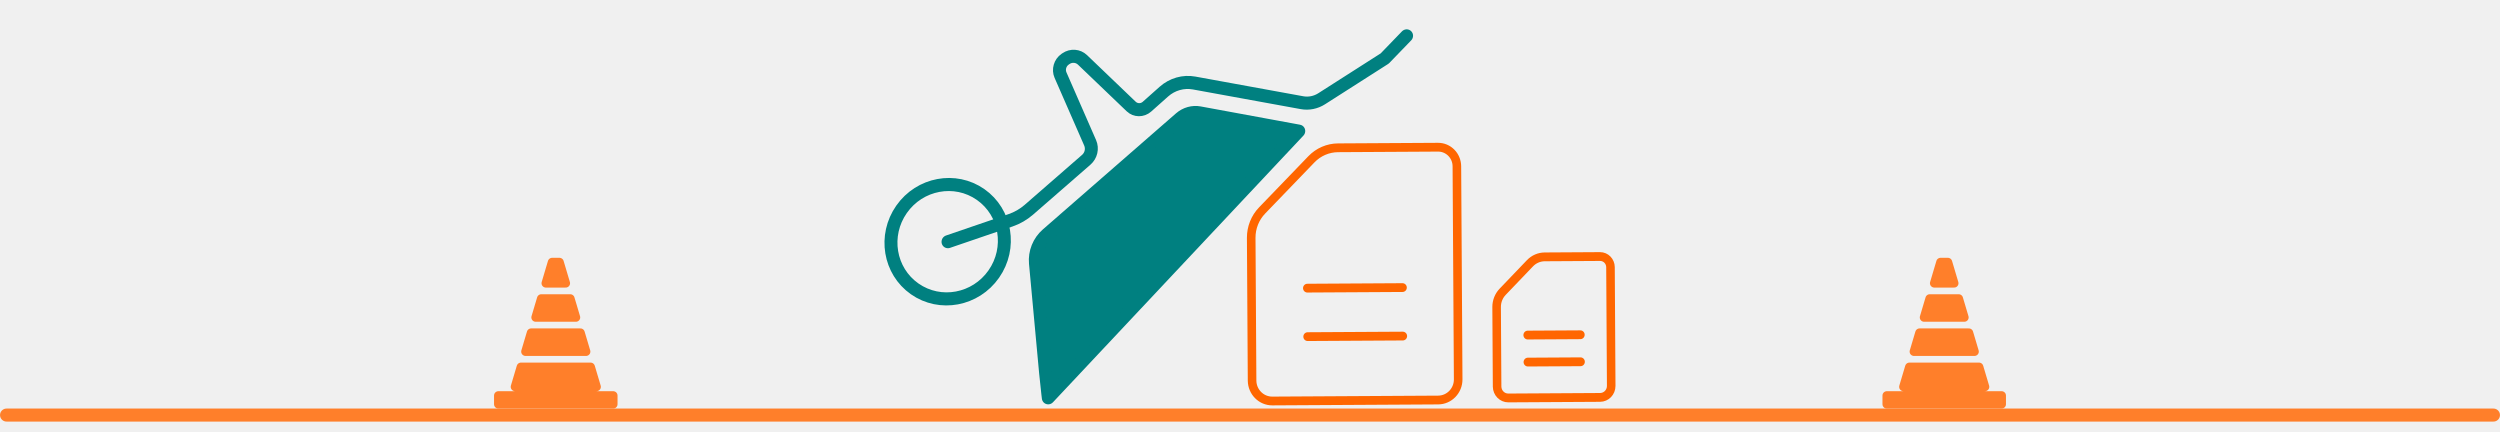
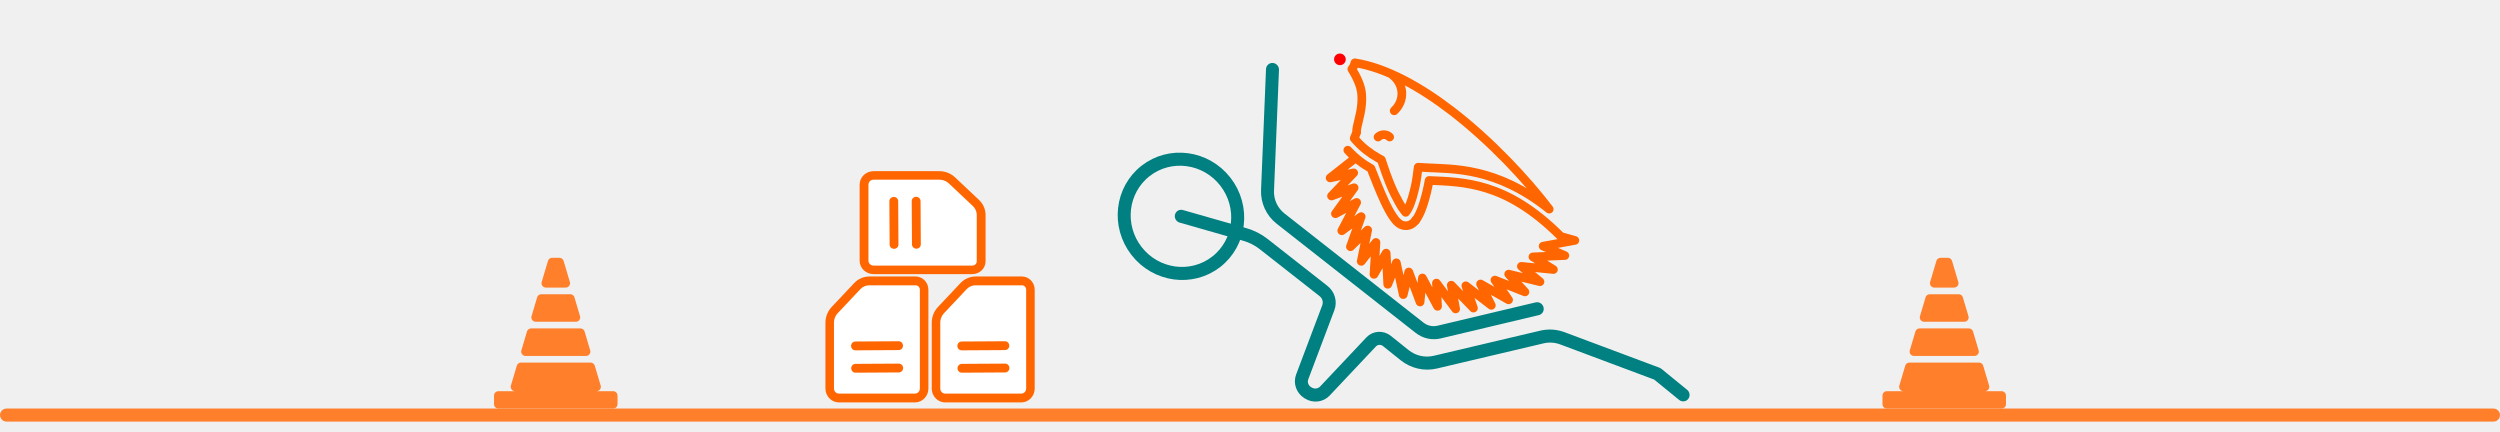
<svg xmlns="http://www.w3.org/2000/svg" version="1.1" id="svg1" width="2304.762" height="397.647" viewBox="0 0 2304.762 397.647" xml:space="preserve">
  <defs id="defs1" />
  <path style="fill:#ff0000;fill-rule:evenodd;stroke:#ff7f2a;stroke-width:12;stroke-linecap:round;stroke-linejoin:round;stroke-miterlimit:10;stroke-dasharray:none;stroke-dashoffset:2.6;stroke-opacity:1" d="M 6.03,382.657 H 2298.731" id="path16" />
-   <g id="g29" transform="matrix(1.476359,0,0,1.486549,-822.807,-179.1719)" style="stroke-width:0.675">
-     <g id="g3" transform="matrix(-0.4937182,0.00287631,0.00307717,0.5012341,1950.361,170.2933)" style="fill:none;stroke:#ff6600;stroke-width:10.855;stroke-dasharray:none">
-       <path style="fill:none;fill-rule:evenodd;stroke:#ff6600;stroke-width:10.855;stroke-linecap:round;stroke-linejoin:round;stroke-miterlimit:10;stroke-dasharray:none;stroke-dashoffset:2.6" d="m 979.525,151.565 1.8e-4,-50.766 A 23.708,23.708 135 0 1 1003.233,77.091 h 126.419 a 47.702,47.702 22.545 0 1 33.783,14.025 l 62.778,62.974 a 47.914,47.914 67.545 0 1 13.981,33.827 v 176.508 a 25.456,25.456 135 0 1 -25.456,25.456 l -209.757,0 a 25.456,25.456 45 0 1 -25.456,-25.456 l 0,-212.86" id="path1" />
-       <path style="fill:none;fill-rule:evenodd;stroke:#ff6600;stroke-width:10.855;stroke-linecap:round;stroke-linejoin:round;stroke-miterlimit:10;stroke-dasharray:none;stroke-dashoffset:2.6" d="m 1049.217,250.512 h 120.389" id="path2" />
-       <path style="fill:none;fill-rule:evenodd;stroke:#ff6600;stroke-width:10.855;stroke-linecap:round;stroke-linejoin:round;stroke-miterlimit:10;stroke-dasharray:none;stroke-dashoffset:2.6" d="m 1049.217,310.512 h 120.389" id="path20" />
+   <g id="g29" transform="matrix(1.476359,0,0,1.486549,-768.9447,-179.1719)" style="stroke-width:0.675">
+     <g id="g35" transform="matrix(-0.4474969,0.3469722,-0.3562328,-0.4544953,1842.896,31.39624)" style="stroke:#008080;stroke-width:1.18">
+       <path style="fill:none;fill-rule:evenodd;stroke:#008080;stroke-width:14.165;stroke-linecap:round;stroke-linejoin:round;stroke-miterlimit:10;stroke-dasharray:none;stroke-dashoffset:2.6;stroke-opacity:1" d="m 917.827,465.112 86.013,-99.345 a 36.194,36.194 103.32 0 0 7.718,-32.598 L 964.665,148.481 A 24.873,24.873 49.947 0 0 950.73,131.905 L 849.697,86.625" id="path34" transform="translate(-40.64183,-86.3757)" />
+       <path style="fill:none;fill-rule:evenodd;stroke:#008080;stroke-width:14.165;stroke-linecap:round;stroke-linejoin:round;stroke-miterlimit:10;stroke-dasharray:none;stroke-dashoffset:2.6;stroke-opacity:1" d="m 762.867,-71.968 8.141,34.852 58.416,93.065 a 38.629,38.629 41.059 0 0 16.862,14.688 l 109.659,49.359 a 38.894,38.894 50.286 0 1 21.83,26.281 l 5.768,23.731 a 12.775,12.775 33.901 0 0 14.311,9.617 l 73.303,-11.005 a 14.507,14.507 30.304 0 1 15.71,9.182 l 0.357,0.938 a 13.912,13.912 109.164 0 1 -5.873,16.901 l -69.397,41.399 a 15.655,15.655 112.453 0 0 -7.151,17.305 l 20.22,79.467 a 58.896,58.896 64.506 0 0 9.864,20.685 l 42.906,57.536" id="path35" transform="translate(-22.24731,-97.49388)" />
+       <circle style="fill:none;fill-rule:evenodd;stroke:#008080;stroke-width:14.165;stroke-linecap:round;stroke-linejoin:round;stroke-miterlimit:10;stroke-dasharray:none;stroke-dashoffset:2.6;stroke-opacity:1" id="circle35" cx="1055.851" cy="314.769" r="61.969" />
    </g>
-     <g id="use21" transform="matrix(-0.2733387,0.0016027,0.00170362,0.2792903,1830.554,256.4848)" style="fill:none;stroke:#ff6600;stroke-width:19.544;stroke-dasharray:none">
-       <path style="fill:none;fill-rule:evenodd;stroke:#ff6600;stroke-width:19.544;stroke-linecap:round;stroke-linejoin:round;stroke-miterlimit:10;stroke-dasharray:none;stroke-dashoffset:2.6" d="m 979.525,151.565 1.8e-4,-50.766 A 23.708,23.708 135 0 1 1003.233,77.091 h 126.419 a 47.702,47.702 22.545 0 1 33.783,14.025 l 62.778,62.974 a 47.914,47.914 67.545 0 1 13.981,33.827 v 176.508 a 25.456,25.456 135 0 1 -25.456,25.456 l -209.757,0 a 25.456,25.456 45 0 1 -25.456,-25.456 l 0,-212.86" id="path26" />
-       <path style="fill:none;fill-rule:evenodd;stroke:#ff6600;stroke-width:19.544;stroke-linecap:round;stroke-linejoin:round;stroke-miterlimit:10;stroke-dasharray:none;stroke-dashoffset:2.6" d="m 1049.217,250.512 h 120.389" id="path27" />
-       <path style="fill:none;fill-rule:evenodd;stroke:#ff6600;stroke-width:19.544;stroke-linecap:round;stroke-linejoin:round;stroke-miterlimit:10;stroke-dasharray:none;stroke-dashoffset:2.6" d="m 1049.217,310.512 h 120.389" id="path28" />
+     <g id="g62" transform="matrix(-0.2813613,-0.278364,0.2794829,-0.276165,1409.249,382.6491)" style="stroke-width:13.694;stroke-dasharray:none">
+       <g id="g17" transform="matrix(0.8774663,0,0,0.8774663,-626.7026,611.1519)" style="stroke-width:15.607;stroke-dasharray:none">
+         <path style="fill:#ff0000;fill-rule:evenodd;stroke:none;stroke-width:15.607;stroke-linecap:round;stroke-linejoin:round;stroke-miterlimit:10;stroke-dasharray:none" d="m 1290.879,-337.371 c 0,5.79 -4.693,10.483 -10.483,10.483 -5.79,10e-6 -10.483,-4.693 -10.483,-10.483 0,-5.79 4.693,-10.483 10.483,-10.483 5.79,-1e-5 10.483,4.693 10.483,10.483 z" id="path11" />
+         <g id="g15" style="stroke-width:15.607;stroke-dasharray:none">
+           <path style="fill:#008080;fill-opacity:1;fill-rule:evenodd;stroke:#ff6600;stroke-width:13.694;stroke-linecap:round;stroke-linejoin:round;stroke-miterlimit:10;stroke-dasharray:none" d="m 233.488,219.205 c -0.006,-0.061 -0.024,-0.127 -0.029,-0.188 l 0.035,0.355 c -0.006,-0.055 8e-5,-0.113 -0.006,-0.168 z" id="path13" transform="matrix(1.139645,0,0,1.139645,714.2184,-696.4961)" />
+           <path style="fill:none;fill-rule:evenodd;stroke:#ff6600;stroke-width:15.607;stroke-linecap:round;stroke-linejoin:round;stroke-miterlimit:10;stroke-dasharray:none" d="m 964.195,-614.518 11.611,42.703 -41.654,-37.867 16.475,38.473 -49.127,-31.926 21.703,35.977 -52.326,-24.041 27.496,33.771 -55.105,-17.014 30.914,28.363 -57.113,-8.656 35.682,24.842 -57.092,-1.051 37.924,18.828 -57.049,7.467 40.719,13.623 -55.52,15.387 42.318,7.922 -52.922,23.033 43.107,2.057 -49.129,30.143 42.959,-3.988 -44.473,36.729 41.932,-9.941 -38.605,42.369 39.307,-15.631 -32.773,47.766 22.74,-12.807 h 1.496 c 69.227,0 116.696,-13.595 153.092,-32.701 34.621,-18.175 59.319,-41.467 82.977,-63.475 -7.321,-10.671 -15.609,-23.784 -22.27,-36.816 -4.633,-9.065 -8.627,-18.295 -10.5,-26.582 -0.937,-4.147 -1.478,-8.498 -0.848,-12.891 0.646,-4.501 2.892,-9.465 7.205,-12.734 0.016,-0.012 0.031,-0.023 0.047,-0.035 3.91,-3.114 8.199,-4.355 12.713,-4.607 4.314,-0.241 8.958,0.464 13.246,1.258 9.076,1.681 19.655,5.045 30.812,9.162 18.736,6.914 39.729,16.224 58.334,24.467 15.386,-4.517 32.553,-6.826 52.531,-6.088 l -19.484,-0.596 6.592,-57.432 -23.311,36.447 -1.43,-57.795 -18.033,39.35 -9.42,-57.033 -12.406,41.484 -17.232,-55.164 -6.537,42.816 -24.707,-52.223 -0.545,43.311 -31.701,-48.258 5.463,42.967 z" id="path23-8" transform="translate(0,45.58579)" />
+           <path style="fill:none;fill-opacity:1;fill-rule:evenodd;stroke:#ff6600;stroke-width:15.607;stroke-linecap:round;stroke-linejoin:round;stroke-miterlimit:10;stroke-dasharray:none" d="m 1002.953,-494.871 c 0.01,0.062 0.014,0.127 0.022,0.193 l 0.01,0.068 0.01,0.066 c 0.41,4.516 2.326,10.582 5.25,17.102 2.924,6.519 6.807,13.527 10.912,20.318 1.602,2.65 5.724,10.268 15.73,23.412 l 9.568,12.566 -11.764,10.535 c -33.666,30.147 -86.05,89.405 -207.06,102.711 65.582,9.082 159.493,12.882 247.529,1.461 71.031,-9.215 138.247,-28.426 183.871,-61.811 -2.215,-3.519 -3.65,-7.572 -4.082,-11.928 -15.304,-3.679 -32.344,-9.417 -44.029,-19.34 -19.118,-16.234 -28.966,-37.349 -36.42,-48.391 -1.895,-2.808 -3.657,-4.995 -5.16,-6.357 l -1.02,-0.924 -0.486,-1.285 c -1.353,-3.579 -2.657,-6.567 -3.959,-9.311 l -3.939,-0.271 c -17.997,-1.236 -34.864,1.044 -51.16,5.646 l -6.453,1.826 -5.975,-3.055 c -24.805,-12.665 -41.22,-19.319 -50.272,-22.588 -2.414,-0.872 -4.303,-1.503 -5.689,-1.943 -2.079,-0.66 -2.087,-0.657 -2.9,-0.859 l -0.246,-0.061 -0.24,-0.082 c -7.109,-2.454 -13.863,-4.474 -19.832,-5.816 -3.144,-0.707 -6.11,-1.087 -9.004,-1.553 -1.356,-0.218 -2.441,-0.313 -3.205,-0.332 z" id="path7" transform="translate(0,45.58579)" />
+           <path id="path9" style="fill:none;fill-rule:evenodd;stroke:#ff6600;stroke-width:15.607;stroke-linecap:round;stroke-linejoin:round;stroke-miterlimit:10;stroke-dasharray:none" d="m 1118.878,-373.332 c 8.077,-0.005 14.62,-6.653 14.615,-14.849" />
+           <path id="path62" style="fill:none;fill-rule:evenodd;stroke:#ff6600;stroke-width:15.607;stroke-linecap:round;stroke-linejoin:round;stroke-miterlimit:10;stroke-dasharray:none" d="m 1146.418,-334.039 c -0.723,26.658 20.207,46.189 46.747,43.624" />
+         </g>
+       </g>
    </g>
-     <g id="g35" transform="matrix(-0.4648099,-0.3237448,-0.3323167,0.4720258,1744.46,463.6701)" style="stroke:#008080;stroke-width:1.18">
-       <path style="fill:#008080;fill-rule:evenodd;stroke:#008080;stroke-width:14.165;stroke-linecap:round;stroke-linejoin:round;stroke-miterlimit:10;stroke-dasharray:none;stroke-dashoffset:2.6;stroke-opacity:1" d="m 907.37,476.531 2.687,-2.934 a 825.819,825.819 131.684 0 0 15.301,-17.183 l 78.482,-90.646 a 36.194,36.194 103.32 0 0 7.718,-32.598 L 964.665,148.481 A 24.873,24.873 49.947 0 0 950.73,131.905 L 849.697,86.625 Z" id="path34" transform="translate(-40.64183,-86.3757)" />
-       <path style="fill:none;fill-rule:evenodd;stroke:#008080;stroke-width:14.165;stroke-linecap:round;stroke-linejoin:round;stroke-miterlimit:10;stroke-dasharray:none;stroke-dashoffset:2.6;stroke-opacity:1" d="m 794.163,-52.906 5.426,33.392 31.501,74.595 a 29.752,29.752 45.67 0 0 15.196,15.556 l 109.659,49.359 a 38.894,38.894 50.286 0 1 21.83,26.281 l 5.768,23.731 a 12.775,12.775 33.901 0 0 14.311,9.617 l 73.303,-11.005 a 14.507,14.507 30.304 0 1 15.71,9.182 l 0.357,0.938 a 13.912,13.912 109.164 0 1 -5.873,16.901 l -69.397,41.399 a 15.655,15.655 112.453 0 0 -7.151,17.305 l 20.22,79.467 a 58.896,58.896 64.506 0 0 9.864,20.685 l 42.906,57.536" id="path35" transform="translate(-22.24731,-97.49388)" />
-       <circle style="fill:none;fill-rule:evenodd;stroke:#008080;stroke-width:14.165;stroke-linecap:round;stroke-linejoin:round;stroke-miterlimit:10;stroke-dasharray:none;stroke-dashoffset:2.6;stroke-opacity:1" id="circle35" cx="1055.851" cy="314.769" r="61.969" />
+     <g id="g63" transform="translate(40.64053)">
+       <g id="g5" transform="matrix(-0.00133525,-0.2234467,-0.2326869,0.00139266,1112.127,506.2066)" style="fill:none;stroke:#ff6600;stroke-width:23.682;stroke-dasharray:none">
+         <path style="fill:#ffffff;fill-rule:evenodd;stroke:#ff6600;stroke-width:23.682;stroke-linecap:round;stroke-linejoin:round;stroke-miterlimit:10;stroke-dasharray:none;stroke-dashoffset:2.6" d="m 978.04,151.574 -0.316,-50.764 a 23.696,23.696 134.657 0 1 23.559,-23.843 l 128.363,-0.737 a 46.969,46.969 22.532 0 1 33.709,13.985 l 62.932,63.802 a 48.707,48.707 67.518 0 1 14.03,33.901 l 1.1,176.501 a 25.443,25.443 134.657 0 1 -25.297,25.601 l -211.131,1.212 a 25.468,25.468 44.657 0 1 -25.614,-25.309 l -1.336,-214.348" id="path3" />
+         <path style="fill:none;fill-rule:evenodd;stroke:#ff6600;stroke-width:23.682;stroke-linecap:round;stroke-linejoin:round;stroke-miterlimit:10;stroke-dasharray:none;stroke-dashoffset:2.6" d="m 1049.217,250.512 h 120.389" id="path4" />
+         <path style="fill:none;fill-rule:evenodd;stroke:#ff6600;stroke-width:23.682;stroke-linecap:round;stroke-linejoin:round;stroke-miterlimit:10;stroke-dasharray:none;stroke-dashoffset:2.6" d="m 1049.217,310.512 h 120.389" id="path5" />
+       </g>
+       <g id="g55" transform="matrix(-0.224989,0.0013261,0.00140227,0.2310917,1277.102,275.6149)" style="fill:none;stroke:#ff6600;stroke-width:23.682;stroke-dasharray:none">
+         <path style="fill:#ffffff;fill-rule:evenodd;stroke:#ff6600;stroke-width:23.682;stroke-linecap:round;stroke-linejoin:round;stroke-miterlimit:10;stroke-dasharray:none;stroke-dashoffset:2.6" d="m 978.04,151.574 -0.316,-50.764 a 23.696,23.696 134.657 0 1 23.559,-23.843 l 128.363,-0.737 a 46.969,46.969 22.532 0 1 33.709,13.985 l 62.932,63.802 a 48.707,48.707 67.518 0 1 14.03,33.901 l 1.1,176.501 a 25.443,25.443 134.657 0 1 -25.297,25.601 l -211.131,1.212 a 25.468,25.468 44.657 0 1 -25.614,-25.309 l -1.336,-214.348" id="path53" />
+         <path style="fill:none;fill-rule:evenodd;stroke:#ff6600;stroke-width:23.682;stroke-linecap:round;stroke-linejoin:round;stroke-miterlimit:10;stroke-dasharray:none;stroke-dashoffset:2.6" d="m 1049.217,250.512 h 120.389" id="path54" />
+         <path style="fill:none;fill-rule:evenodd;stroke:#ff6600;stroke-width:23.682;stroke-linecap:round;stroke-linejoin:round;stroke-miterlimit:10;stroke-dasharray:none;stroke-dashoffset:2.6" d="m 1049.217,310.512 h 120.389" id="path55" />
+       </g>
+       <g id="g58" transform="matrix(-0.224989,0.0013261,0.00140227,0.2310917,1343.481,275.6149)" style="fill:none;stroke:#ff6600;stroke-width:23.682;stroke-dasharray:none">
+         <path style="fill:#ffffff;fill-rule:evenodd;stroke:#ff6600;stroke-width:23.682;stroke-linecap:round;stroke-linejoin:round;stroke-miterlimit:10;stroke-dasharray:none;stroke-dashoffset:2.6" d="m 978.04,151.574 -0.316,-50.764 a 23.696,23.696 134.657 0 1 23.559,-23.843 l 128.363,-0.737 a 46.969,46.969 22.532 0 1 33.709,13.985 l 62.932,63.802 a 48.707,48.707 67.518 0 1 14.03,33.901 l 1.1,176.501 a 25.443,25.443 134.657 0 1 -25.297,25.601 l -211.131,1.212 a 25.468,25.468 44.657 0 1 -25.614,-25.309 l -1.336,-214.348" id="path56" />
+         <path style="fill:none;fill-rule:evenodd;stroke:#ff6600;stroke-width:23.682;stroke-linecap:round;stroke-linejoin:round;stroke-miterlimit:10;stroke-dasharray:none;stroke-dashoffset:2.6" d="m 1049.217,250.512 h 120.389" id="path57" />
+         <path style="fill:none;fill-rule:evenodd;stroke:#ff6600;stroke-width:23.682;stroke-linecap:round;stroke-linejoin:round;stroke-miterlimit:10;stroke-dasharray:none;stroke-dashoffset:2.6" d="m 1049.217,310.512 h 120.389" id="path58" />
+       </g>
    </g>
  </g>
  <g id="g50" transform="translate(-61.78195,-0.2340248)">
    <path id="rect40" style="fill:#ff7f2a;fill-rule:evenodd;stroke:#ff7f2a;stroke-width:8;stroke-linecap:round;stroke-linejoin:round;stroke-miterlimit:10;stroke-dashoffset:2.6" d="m 1850.791,241.908 -5.783,19.452 h 18.309 l -5.783,-19.452 z m -9.985,33.585 -5.167,17.378 h 37.046 l -5.167,-17.378 z m -9.368,31.511 -5.167,17.378 h 55.783 l -5.167,-17.378 z m -9.368,31.511 -5.455,18.346 h 75.096 l -5.455,-18.346 z m -20.834,26.367 h 105.855 v 8.009 h -105.855 z" />
    <path id="path50" style="fill:#ff7f2a;fill-rule:evenodd;stroke:#ff7f2a;stroke-width:8;stroke-linecap:round;stroke-linejoin:round;stroke-miterlimit:10;stroke-dashoffset:2.6" d="m 570.791,241.908 -5.783,19.452 h 18.309 l -5.783,-19.452 z m -9.985,33.585 -5.167,17.378 h 37.046 l -5.167,-17.378 z m -9.368,31.511 -5.167,17.378 h 55.783 l -5.167,-17.378 z m -9.368,31.511 -5.455,18.346 h 75.096 l -5.455,-18.346 z m -20.834,26.367 h 105.855 v 8.009 H 521.235 Z" />
  </g>
+   <g id="g34" transform="matrix(1.476359,0,0,1.486549,-822.807,-999.1719)" style="stroke-width:0.675">
+     <g id="g28" transform="matrix(-0.3348195,0.0019574,0.00208681,0.3411021,1892.066,232.4861)" style="fill:none;stroke:#ff6600;stroke-width:15.979;stroke-dasharray:none">
+       <path style="fill:none;fill-rule:evenodd;stroke:#ff6600;stroke-width:15.979;stroke-linecap:round;stroke-linejoin:round;stroke-miterlimit:10;stroke-dasharray:none;stroke-dashoffset:2.6" d="m 978.04,151.574 -0.316,-50.764 a 23.696,23.696 134.657 0 1 23.559,-23.843 l 128.363,-0.737 a 46.969,46.969 22.532 0 1 33.709,13.985 l 62.932,63.802 a 48.707,48.707 67.518 0 1 14.03,33.901 l 1.1,176.501 a 25.443,25.443 134.657 0 1 -25.297,25.601 l -211.131,1.212 a 25.468,25.468 44.657 0 1 -25.614,-25.309 l -1.336,-214.348" id="path26" />
+       <path style="fill:none;fill-rule:evenodd;stroke:#ff6600;stroke-width:15.979;stroke-linecap:round;stroke-linejoin:round;stroke-miterlimit:10;stroke-dasharray:none;stroke-dashoffset:2.6" d="m 1049.217,250.512 h 120.389" id="path27" />
+       <path style="fill:none;fill-rule:evenodd;stroke:#ff6600;stroke-width:15.979;stroke-linecap:round;stroke-linejoin:round;stroke-miterlimit:10;stroke-dasharray:none;stroke-dashoffset:2.6" d="m 1049.217,310.512 h 120.389" id="path28" />
+     </g>
+     <g id="g31" transform="matrix(-0.4937182,0.00287631,0.00307717,0.5012341,1950.361,168.9187)" style="fill:none;stroke:#ff6600;stroke-width:10.855;stroke-dasharray:none">
+       <path style="fill:#ffffff;fill-rule:evenodd;stroke:#ff6600;stroke-width:10.855;stroke-linecap:round;stroke-linejoin:round;stroke-miterlimit:10;stroke-dasharray:none;stroke-dashoffset:2.6" d="m 978.04,151.574 -0.316,-50.764 a 23.696,23.696 134.657 0 1 23.559,-23.843 l 128.363,-0.737 a 46.969,46.969 22.532 0 1 33.709,13.985 l 62.932,63.802 a 48.707,48.707 67.518 0 1 14.03,33.901 l 1.1,176.501 a 25.443,25.443 134.657 0 1 -25.297,25.601 l -211.131,1.212 a 25.468,25.468 44.657 0 1 -25.614,-25.309 l -1.336,-214.348" id="path29" />
+       <path style="fill:none;fill-rule:evenodd;stroke:#ff6600;stroke-width:10.855;stroke-linecap:round;stroke-linejoin:round;stroke-miterlimit:10;stroke-dasharray:none;stroke-dashoffset:2.6" d="m 1049.217,250.512 h 120.389" id="path30" />
+       <path style="fill:none;fill-rule:evenodd;stroke:#ff6600;stroke-width:10.855;stroke-linecap:round;stroke-linejoin:round;stroke-miterlimit:10;stroke-dasharray:none;stroke-dashoffset:2.6" d="m 1049.217,310.512 h 120.389" id="path31" />
+     </g>
+     <g id="g33" transform="matrix(-0.4613552,-0.3285828,-0.337298,0.4685279,1748.995,468.5691)" style="stroke:#008080;stroke-width:1.18">
+       <path style="fill:#008080;fill-rule:evenodd;stroke:#008080;stroke-width:14.165;stroke-linecap:round;stroke-linejoin:round;stroke-miterlimit:10;stroke-dasharray:none;stroke-dashoffset:2.6;stroke-opacity:1" d="m 907.37,476.531 2.687,-2.934 a 825.819,825.819 131.684 0 0 15.301,-17.183 l 78.482,-90.646 a 36.194,36.194 103.32 0 0 7.718,-32.598 L 964.665,148.481 A 24.873,24.873 49.947 0 0 950.73,131.905 L 849.697,86.625 Z" id="path32" transform="translate(-40.64183,-86.3757)" />
+       <path style="fill:none;fill-rule:evenodd;stroke:#008080;stroke-width:14.165;stroke-linecap:round;stroke-linejoin:round;stroke-miterlimit:10;stroke-dasharray:none;stroke-dashoffset:2.6;stroke-opacity:1" d="m 794.163,-52.906 5.426,33.392 31.501,74.595 a 29.752,29.752 45.67 0 0 15.196,15.556 l 109.659,49.359 a 38.894,38.894 50.286 0 1 21.83,26.281 l 5.768,23.731 a 12.775,12.775 33.901 0 0 14.311,9.617 l 73.303,-11.005 a 14.507,14.507 30.304 0 1 15.71,9.182 l 0.357,0.938 a 13.912,13.912 109.164 0 1 -5.873,16.901 l -69.397,41.399 a 15.655,15.655 112.453 0 0 -7.151,17.305 l 20.22,79.467 a 58.896,58.896 64.506 0 0 9.864,20.685 l 42.906,57.536" id="path33" transform="translate(-22.24731,-97.49388)" />
+       <circle style="fill:none;fill-rule:evenodd;stroke:#008080;stroke-width:14.165;stroke-linecap:round;stroke-linejoin:round;stroke-miterlimit:10;stroke-dasharray:none;stroke-dashoffset:2.6;stroke-opacity:1" id="circle33" cx="1055.851" cy="314.769" r="61.969" />
+     </g>
+   </g>
</svg>
